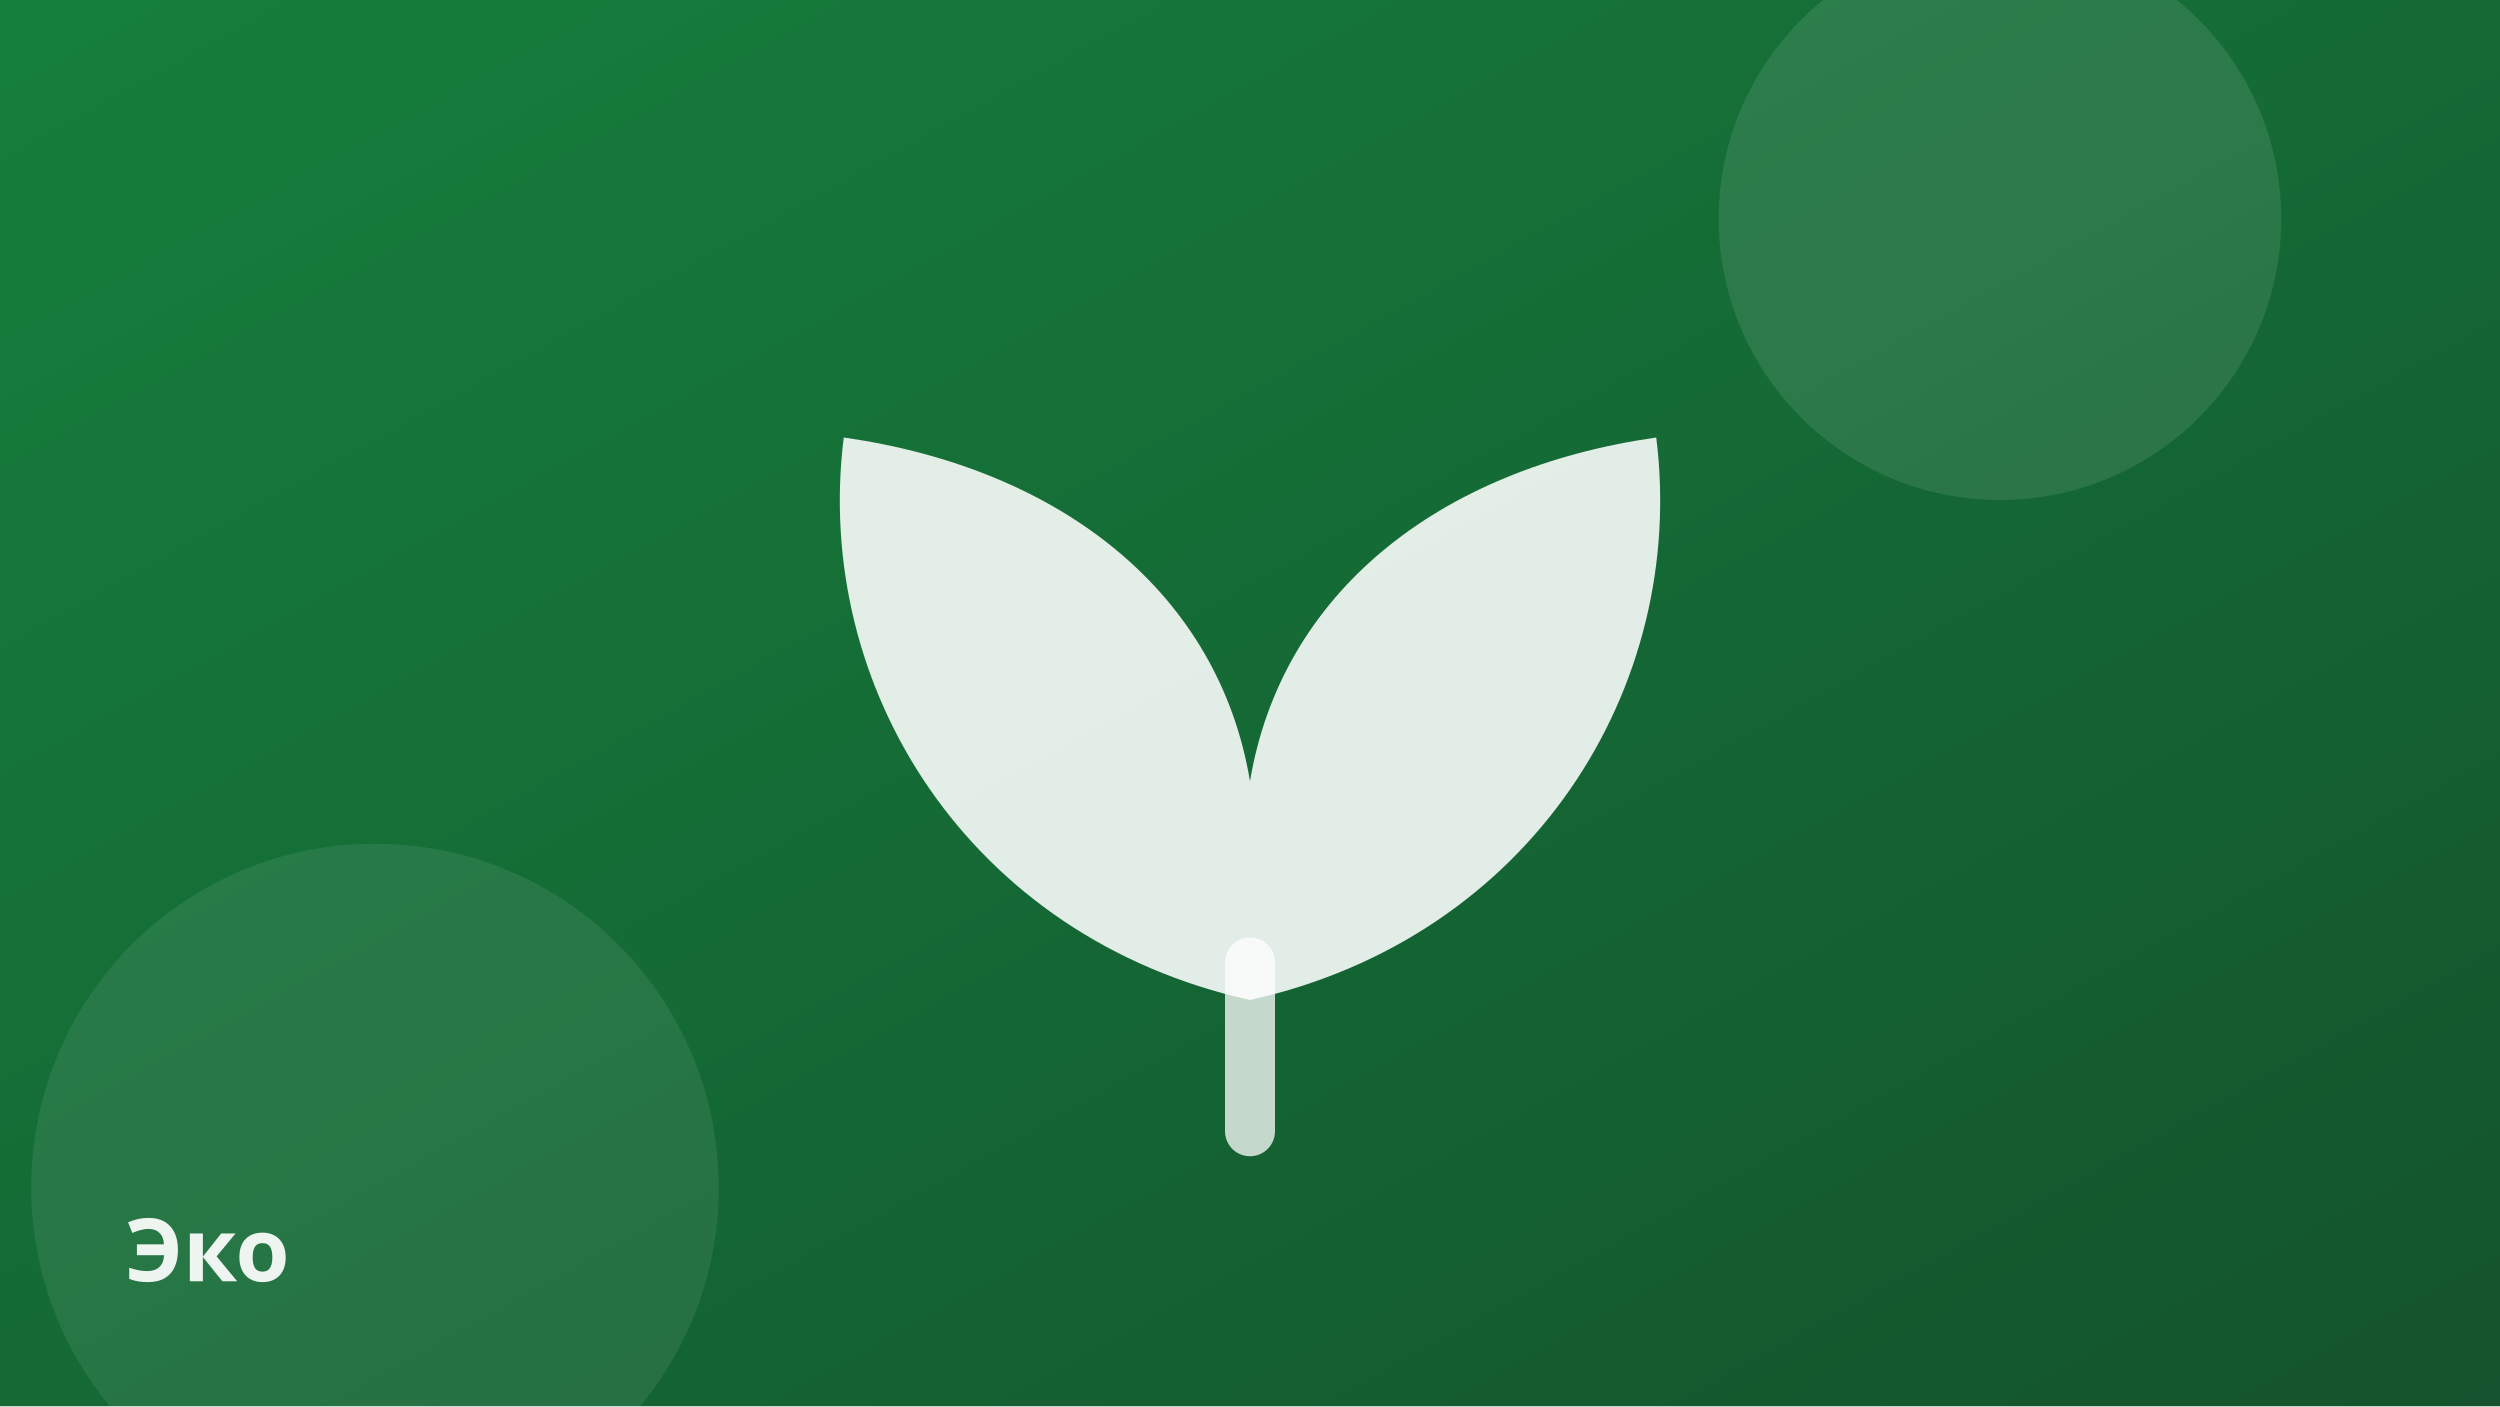
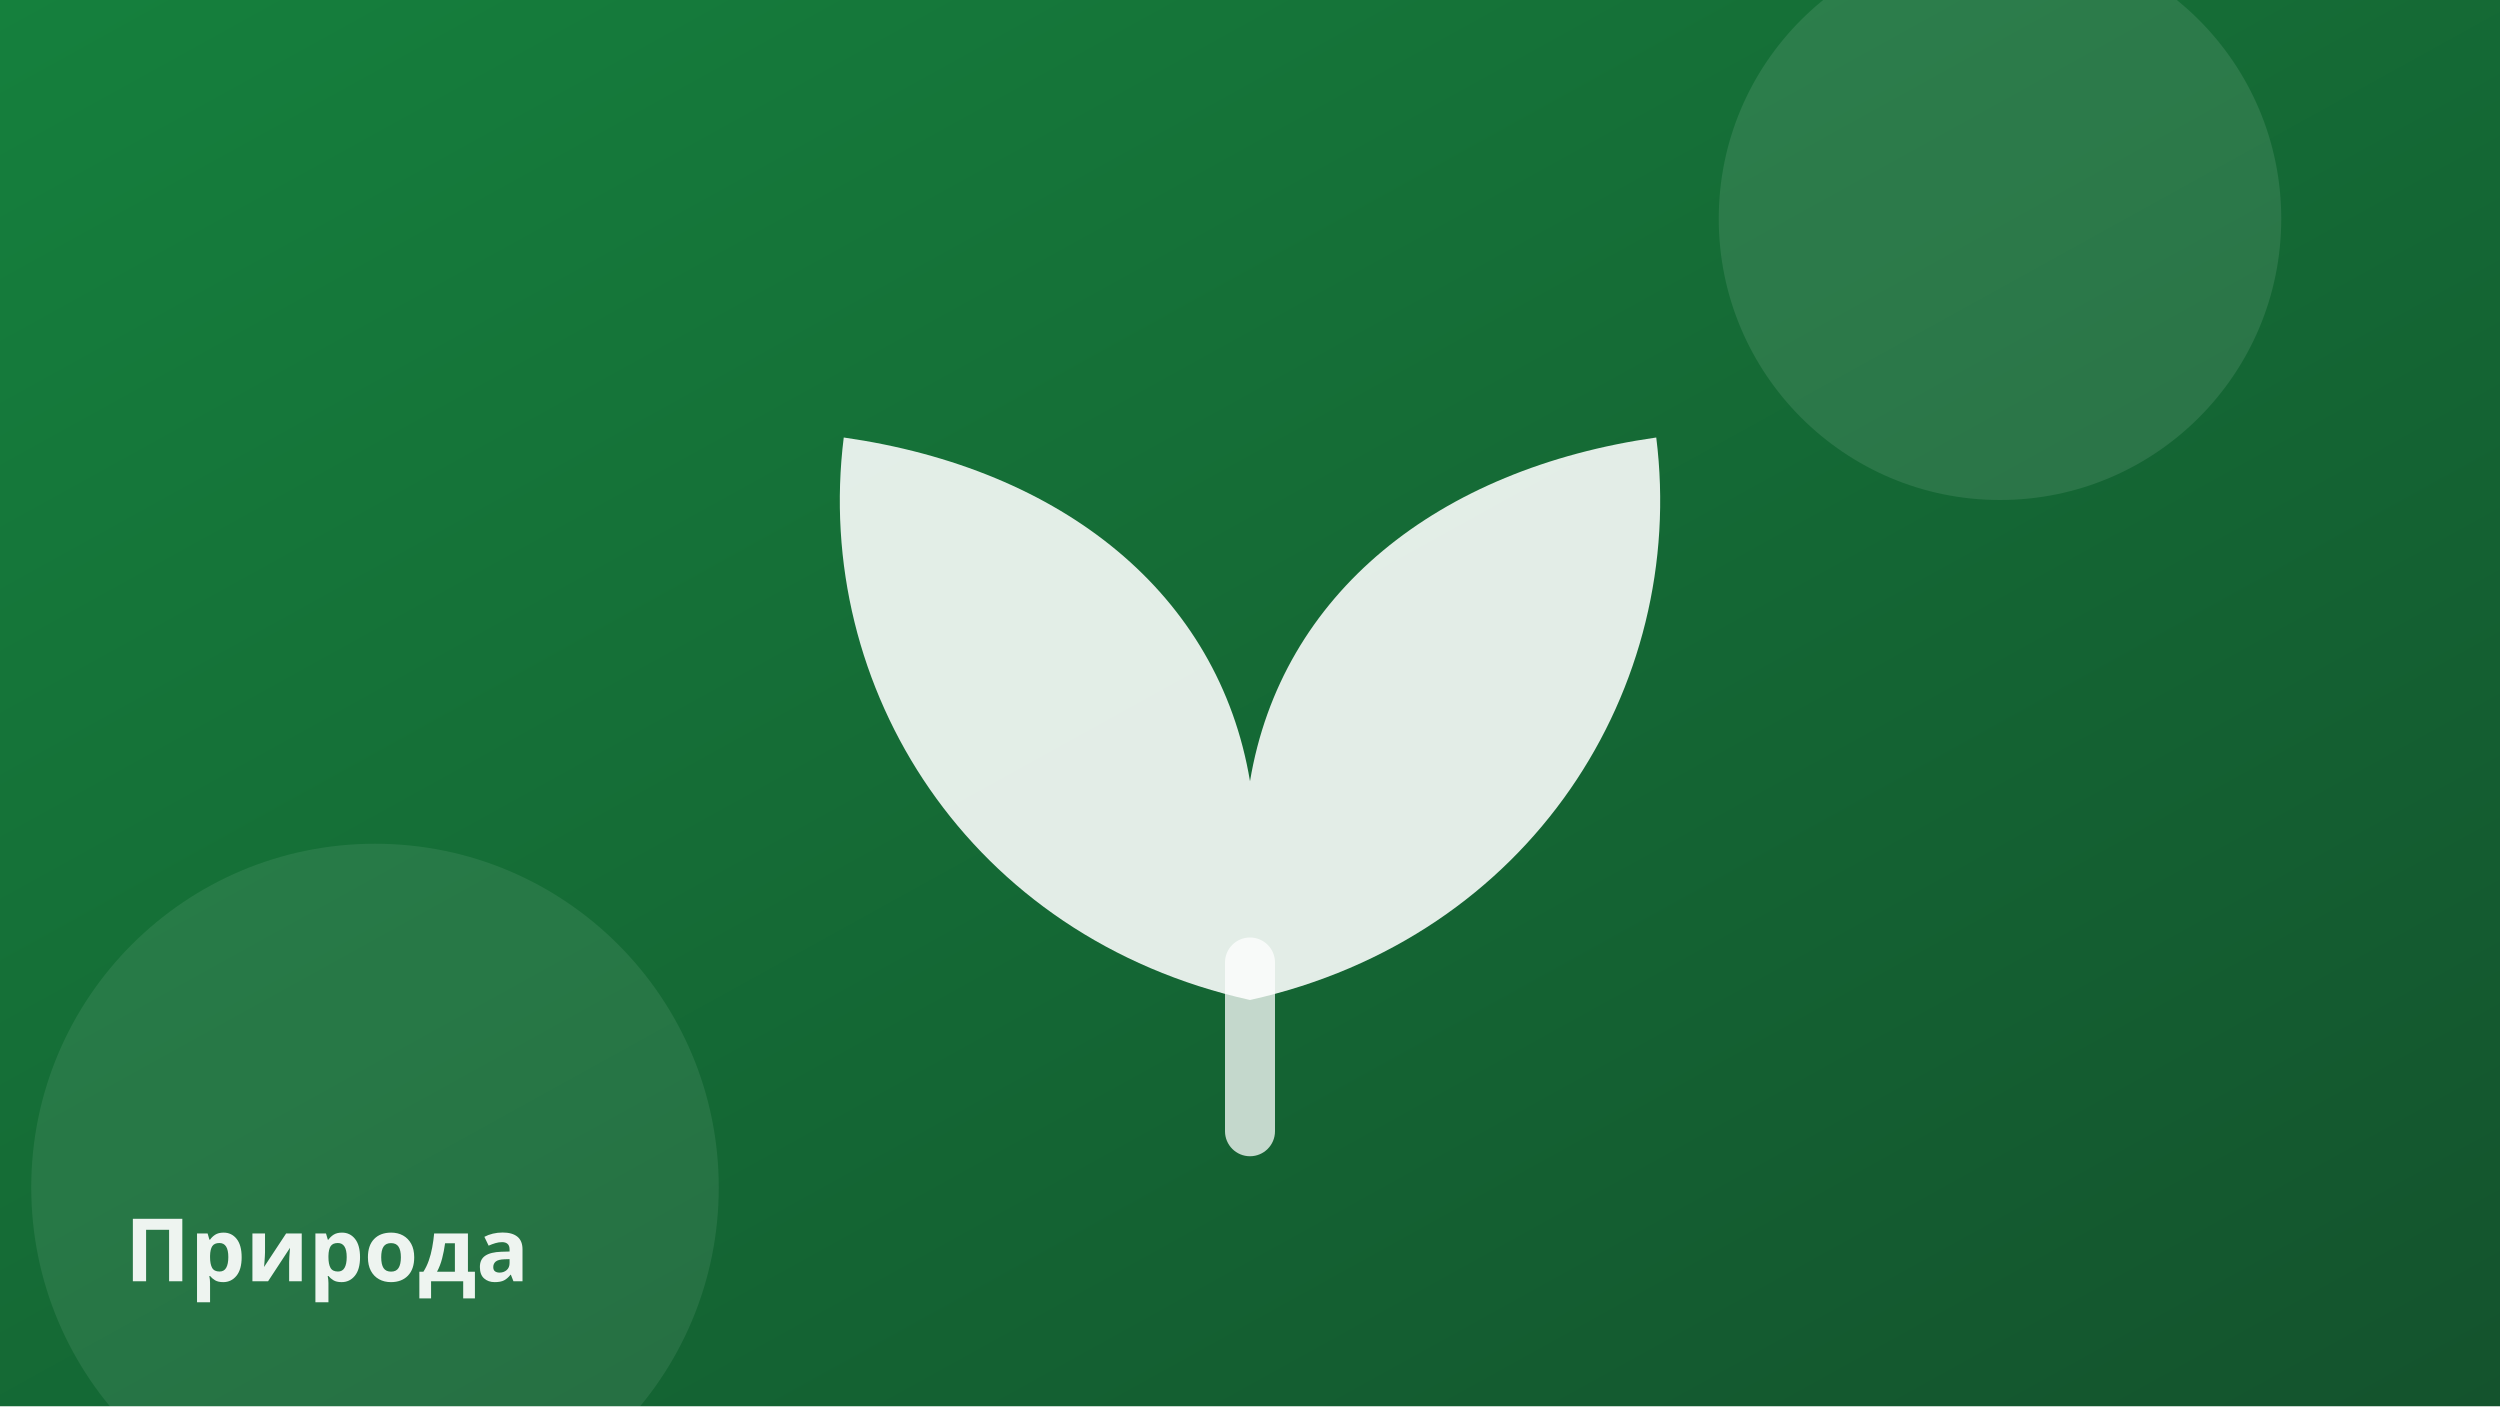
- <svg xmlns="http://www.w3.org/2000/svg" viewBox="0 0 800 450" role="img" aria-label="Эко">
+ <svg xmlns="http://www.w3.org/2000/svg" viewBox="0 0 800 450" role="img" aria-label="Природа">
  <defs>
    <linearGradient id="g" x1="0" y1="0" x2="1" y2="1">
      <stop offset="0%" stop-color="#15803d" />
      <stop offset="100%" stop-color="#14532d" />
    </linearGradient>
  </defs>
  <rect width="800" height="450" fill="url(#g)" />
  <circle cx="640" cy="70" r="90" fill="rgba(255,255,255,0.10)" />
  <circle cx="120" cy="380" r="110" fill="rgba(255,255,255,0.08)" />
  <path d="M400 320c-90-20-140-100-130-180 70 10 120 50 130 110 10-60 60-100 130-110 10 80-40 160-130 180z" fill="rgba(255,255,255,0.88)" />
  <rect x="392" y="300" width="16" height="70" rx="8" fill="rgba(255,255,255,0.75)" />
-   <text x="40" y="410" fill="rgba(255,255,255,0.92)" font-family="system-ui,sans-serif" font-size="28" font-weight="700">Эко</text>
+   <text x="40" y="410" fill="rgba(255,255,255,0.92)" font-family="system-ui,sans-serif" font-size="28" font-weight="700">Природа</text>
</svg>
